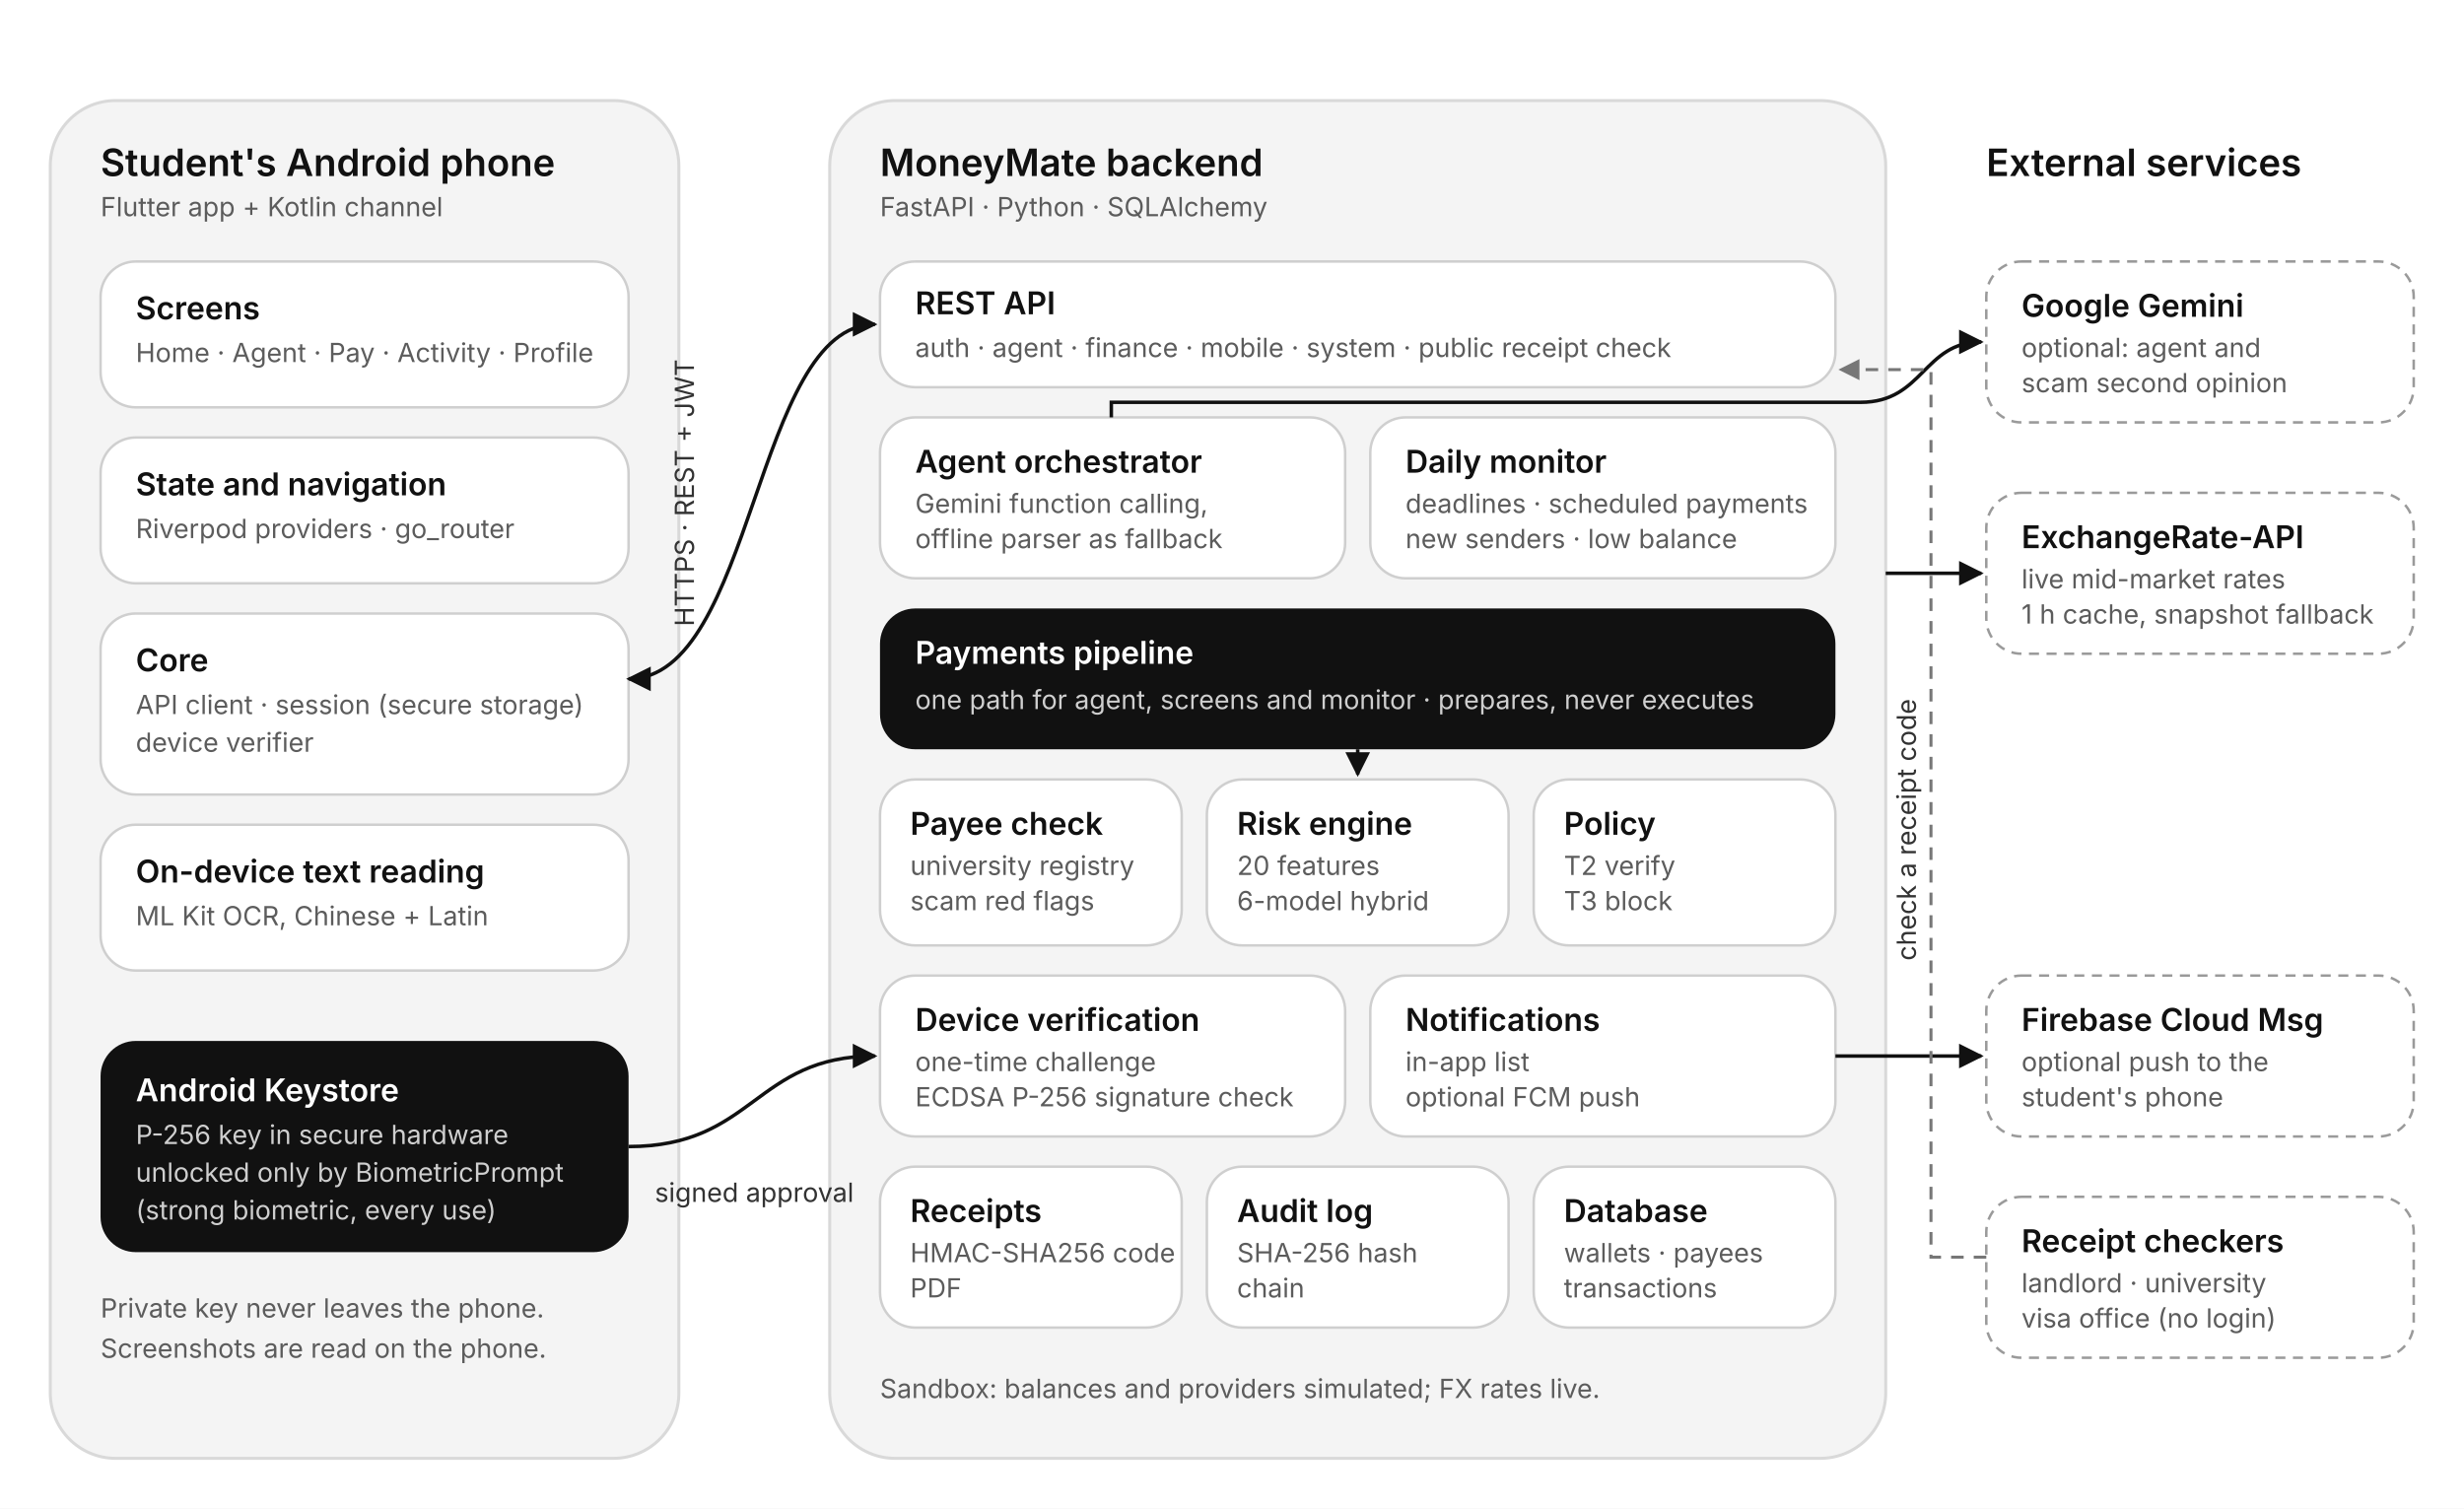
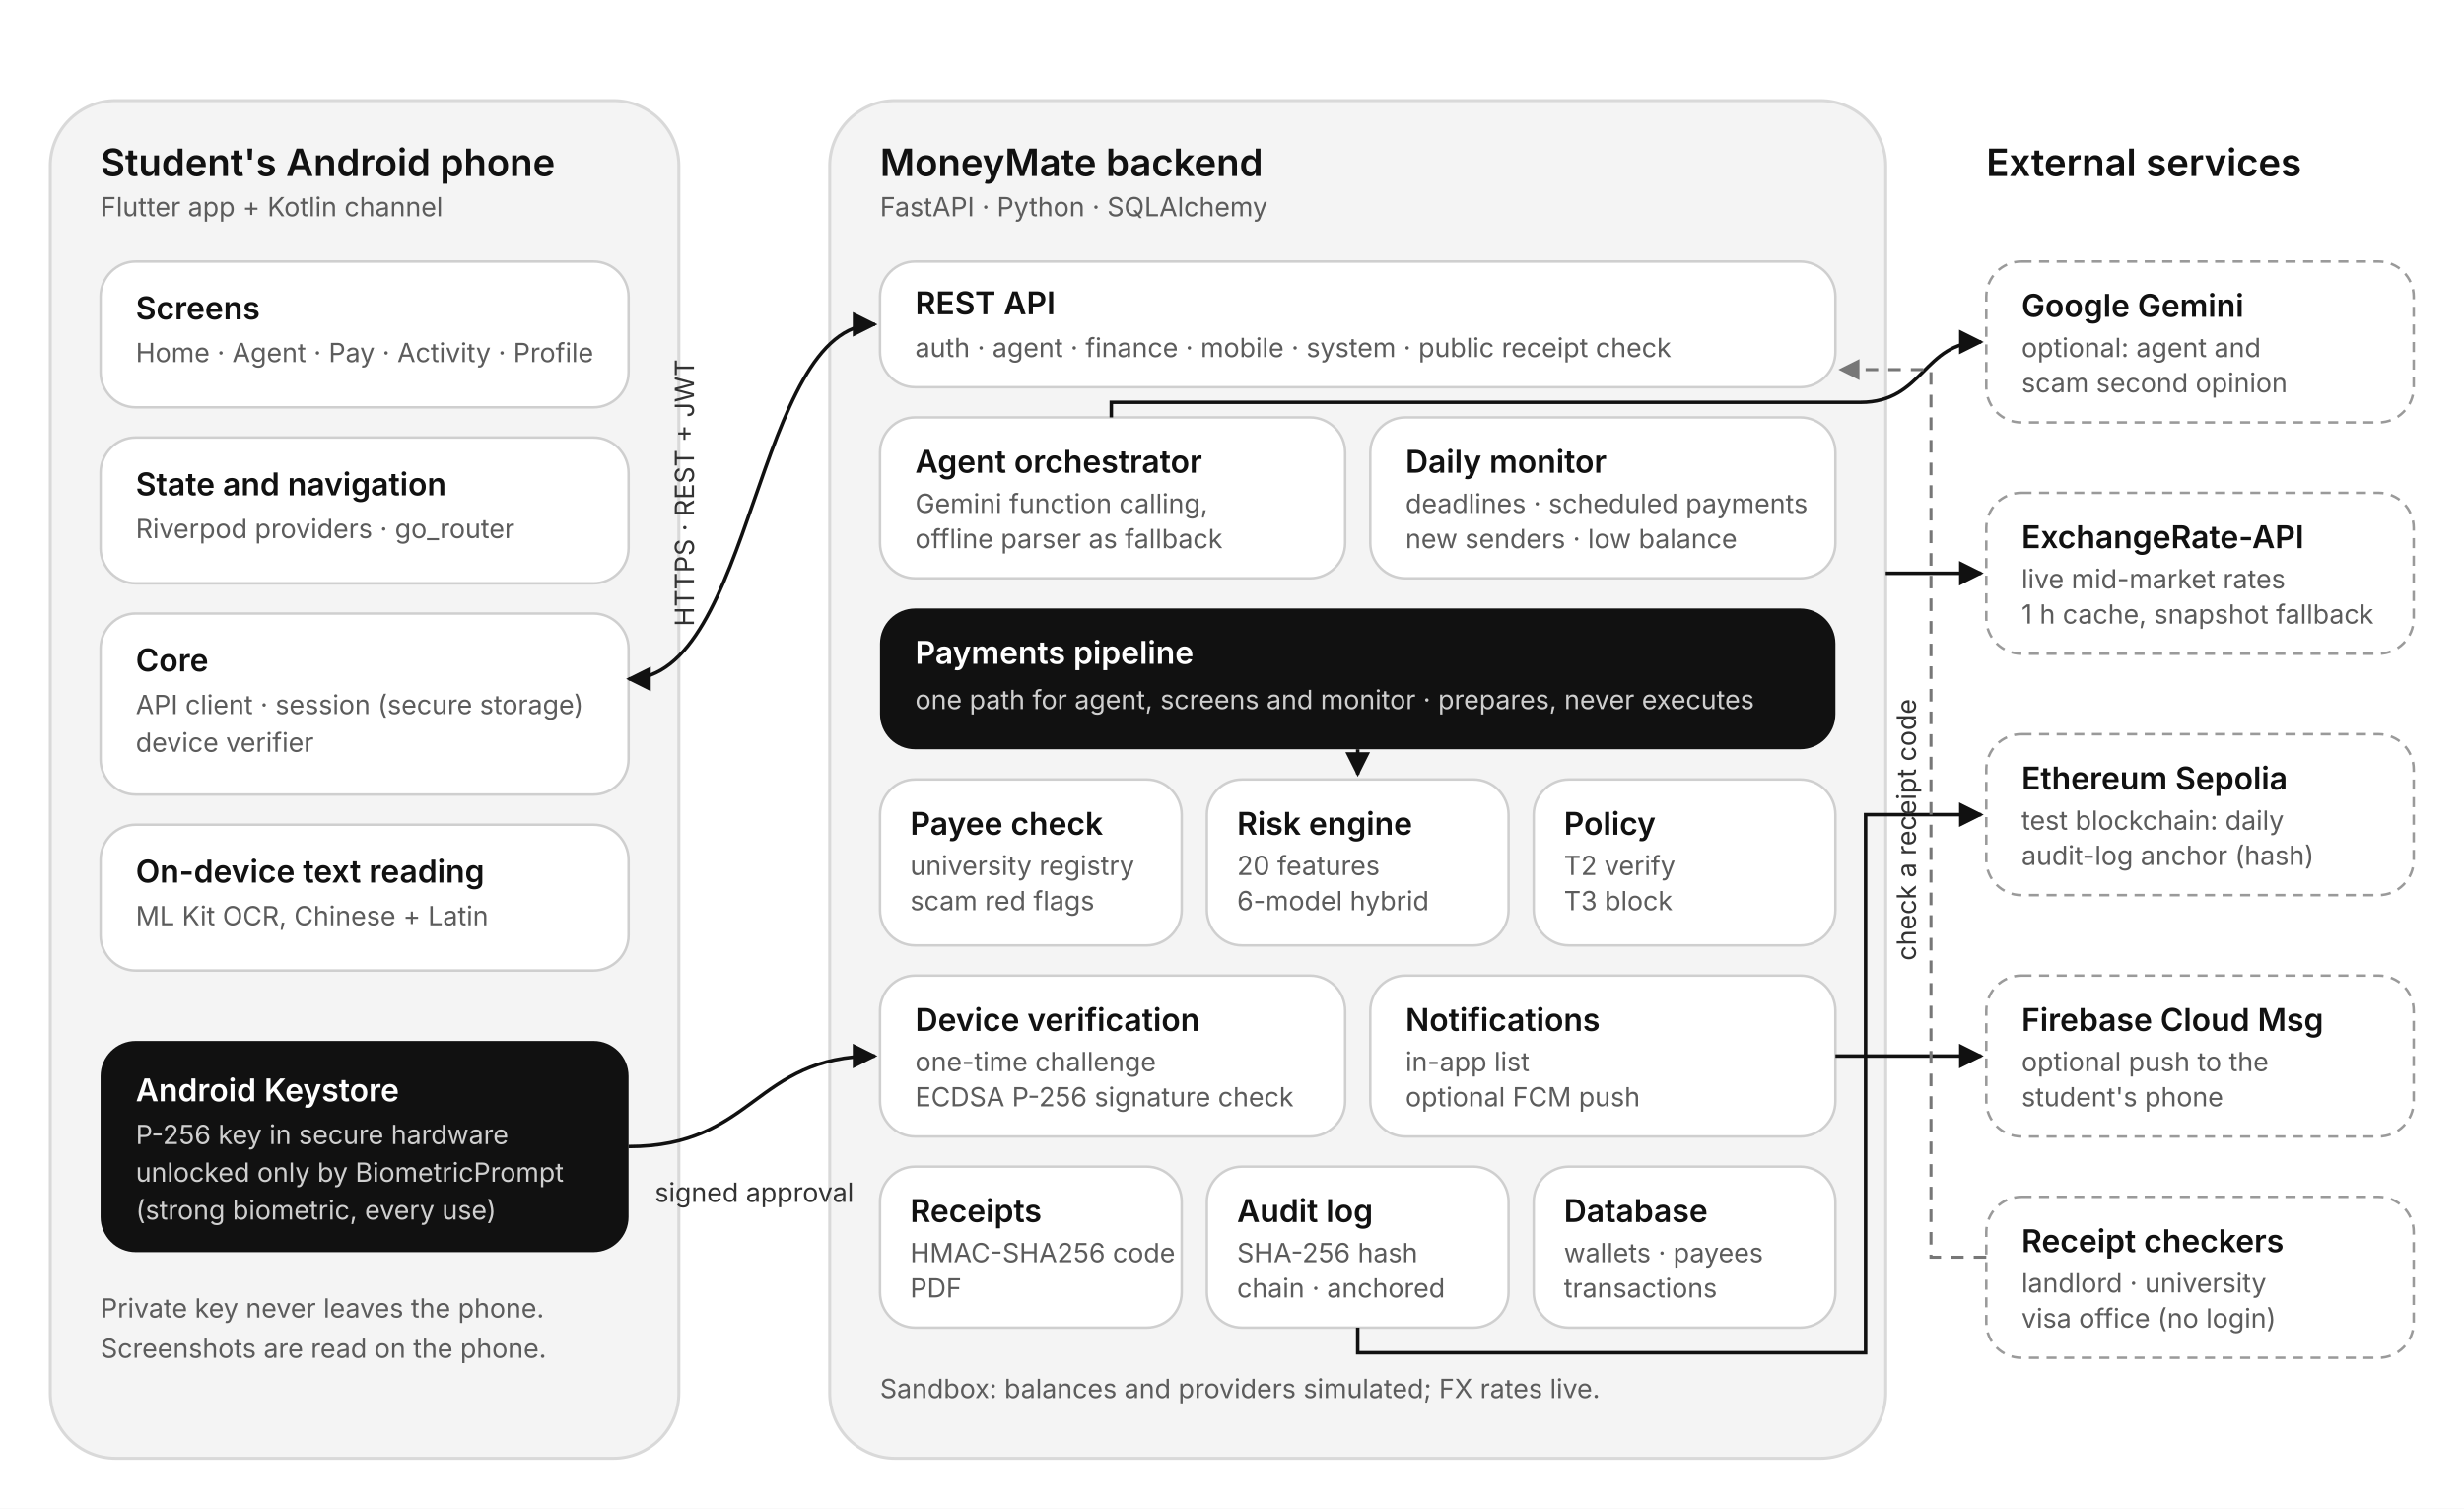
<svg xmlns="http://www.w3.org/2000/svg" viewBox="0 0 980 600" width="980" height="600" font-family="Inter, 'Helvetica Neue', Arial, sans-serif">
  <style>
    .panel { fill: #f4f4f4; stroke: #d9d9d9; stroke-width: 1.2; }
    .box { fill: #ffffff; stroke: #cfcfcf; stroke-width: 1; }
    .dark { fill: #111111; }
    .ext { fill: #ffffff; stroke: #9a9a9a; stroke-width: 1; stroke-dasharray: 4 3; }
    .h { font-size: 15px; font-weight: 600; fill: #111; }
    .t { font-size: 12.5px; font-weight: 600; fill: #111; }
    .s { font-size: 10.5px; fill: #5c5c5c; }
    .tw { font-size: 12.5px; font-weight: 600; fill: #fff; }
    .sw { font-size: 10.5px; fill: #cfcfcf; }
    .lbl { font-size: 10.5px; fill: #333; }
    .arrow { stroke: #111; stroke-width: 1.4; fill: none; marker-end: url(#a); }
    .arrow2 { stroke: #111; stroke-width: 1.4; fill: none; marker-end: url(#a); marker-start: url(#b); }
    .dash { stroke: #777; stroke-width: 1.2; fill: none; stroke-dasharray: 5 4; marker-end: url(#a2); }
  </style>
  <defs>
    <marker id="a" viewBox="0 0 10 10" refX="9" refY="5" markerWidth="7" markerHeight="7" orient="auto">
      <path d="M0,0 L10,5 L0,10 z" fill="#111" />
    </marker>
    <marker id="b" viewBox="0 0 10 10" refX="1" refY="5" markerWidth="7" markerHeight="7" orient="auto">
      <path d="M10,0 L0,5 L10,10 z" fill="#111" />
    </marker>
    <marker id="a2" viewBox="0 0 10 10" refX="9" refY="5" markerWidth="7" markerHeight="7" orient="auto">
      <path d="M0,0 L10,5 L0,10 z" fill="#777" />
    </marker>
  </defs>
  <rect width="980" height="600" fill="#ffffff" />
  <rect class="panel" x="20" y="40" width="250" height="540" rx="26" />
  <text class="h" x="40" y="70">Student's Android phone</text>
  <text class="s" x="40" y="86">Flutter app + Kotlin channel</text>
  <rect class="box" x="40" y="104" width="210" height="58" rx="14" />
  <text class="t" x="54" y="127">Screens</text>
  <text class="s" x="54" y="144">Home · Agent · Pay · Activity · Profile</text>
  <rect class="box" x="40" y="174" width="210" height="58" rx="14" />
  <text class="t" x="54" y="197">State and navigation</text>
  <text class="s" x="54" y="214">Riverpod providers · go_router</text>
  <rect class="box" x="40" y="244" width="210" height="72" rx="14" />
  <text class="t" x="54" y="267">Core</text>
  <text class="s" x="54" y="284">API client · session (secure storage)</text>
  <text class="s" x="54" y="299">device verifier</text>
  <rect class="box" x="40" y="328" width="210" height="58" rx="14" />
  <text class="t" x="54" y="351">On-device text reading</text>
  <text class="s" x="54" y="368">ML Kit OCR, Chinese + Latin</text>
  <rect class="dark" x="40" y="414" width="210" height="84" rx="14" />
  <text class="tw" x="54" y="438">Android Keystore</text>
  <text class="sw" x="54" y="455">P-256 key in secure hardware</text>
  <text class="sw" x="54" y="470">unlocked only by BiometricPrompt</text>
  <text class="sw" x="54" y="485">(strong biometric, every use)</text>
  <text class="s" x="40" y="524">Private key never leaves the phone.</text>
  <text class="s" x="40" y="540">Screenshots are read on the phone.</text>
  <rect class="panel" x="330" y="40" width="420" height="540" rx="26" />
  <text class="h" x="350" y="70">MoneyMate backend</text>
  <text class="s" x="350" y="86">FastAPI · Python · SQLAlchemy</text>
  <rect class="box" x="350" y="104" width="380" height="50" rx="14" />
  <text class="t" x="364" y="125">REST API</text>
  <text class="s" x="364" y="142">auth · agent · finance · mobile · system · public receipt check</text>
  <rect class="box" x="350" y="166" width="185" height="64" rx="14" />
  <text class="t" x="364" y="188">Agent orchestrator</text>
  <text class="s" x="364" y="204">Gemini function calling,</text>
  <text class="s" x="364" y="218">offline parser as fallback</text>
  <rect class="box" x="545" y="166" width="185" height="64" rx="14" />
  <text class="t" x="559" y="188">Daily monitor</text>
  <text class="s" x="559" y="204">deadlines · scheduled payments</text>
  <text class="s" x="559" y="218">new senders · low balance</text>
  <rect class="dark" x="350" y="242" width="380" height="56" rx="14" />
  <text class="tw" x="364" y="264">Payments pipeline</text>
  <text class="sw" x="364" y="282">one path for agent, screens and monitor · prepares, never executes</text>
  <rect class="box" x="350" y="310" width="120" height="66" rx="14" />
  <text class="t" x="362" y="332">Payee check</text>
  <text class="s" x="362" y="348">university registry</text>
  <text class="s" x="362" y="362">scam red flags</text>
  <rect class="box" x="480" y="310" width="120" height="66" rx="14" />
  <text class="t" x="492" y="332">Risk engine</text>
  <text class="s" x="492" y="348">20 features</text>
  <text class="s" x="492" y="362">6-model hybrid</text>
  <rect class="box" x="610" y="310" width="120" height="66" rx="14" />
  <text class="t" x="622" y="332">Policy</text>
  <text class="s" x="622" y="348">T2 verify</text>
  <text class="s" x="622" y="362">T3 block</text>
  <rect class="box" x="350" y="388" width="185" height="64" rx="14" />
  <text class="t" x="364" y="410">Device verification</text>
  <text class="s" x="364" y="426">one-time challenge</text>
  <text class="s" x="364" y="440">ECDSA P-256 signature check</text>
  <rect class="box" x="545" y="388" width="185" height="64" rx="14" />
  <text class="t" x="559" y="410">Notifications</text>
  <text class="s" x="559" y="426">in-app list</text>
  <text class="s" x="559" y="440">optional FCM push</text>
  <rect class="box" x="350" y="464" width="120" height="64" rx="14" />
  <text class="t" x="362" y="486">Receipts</text>
  <text class="s" x="362" y="502">HMAC-SHA256 code</text>
  <text class="s" x="362" y="516">PDF</text>
  <rect class="box" x="480" y="464" width="120" height="64" rx="14" />
  <text class="t" x="492" y="486">Audit log</text>
  <text class="s" x="492" y="502">SHA-256 hash</text>
-   <text class="s" x="492" y="516">chain</text>
+   <text class="s" x="492" y="516">chain · anchored</text>
  <rect class="box" x="610" y="464" width="120" height="64" rx="14" />
  <text class="t" x="622" y="486">Database</text>
  <text class="s" x="622" y="502">wallets · payees</text>
  <text class="s" x="622" y="516">transactions</text>
  <text class="s" x="350" y="556">Sandbox: balances and providers simulated; FX rates live.</text>
  <text class="h" x="790" y="70">External services</text>
  <rect class="ext" x="790" y="104" width="170" height="64" rx="14" />
  <text class="t" x="804" y="126">Google Gemini</text>
  <text class="s" x="804" y="142">optional: agent and</text>
  <text class="s" x="804" y="156">scam second opinion</text>
  <rect class="ext" x="790" y="196" width="170" height="64" rx="14" />
  <text class="t" x="804" y="218">ExchangeRate-API</text>
  <text class="s" x="804" y="234">live mid-market rates</text>
  <text class="s" x="804" y="248">1 h cache, snapshot fallback</text>
+   <rect class="ext" x="790" y="292" width="170" height="64" rx="14" />
+   <text class="t" x="804" y="314">Ethereum Sepolia</text>
+   <text class="s" x="804" y="330">test blockchain: daily</text>
+   <text class="s" x="804" y="344">audit-log anchor (hash)</text>
  <rect class="ext" x="790" y="388" width="170" height="64" rx="14" />
  <text class="t" x="804" y="410">Firebase Cloud Msg</text>
  <text class="s" x="804" y="426">optional push to the</text>
  <text class="s" x="804" y="440">student's phone</text>
  <rect class="ext" x="790" y="476" width="170" height="64" rx="14" />
  <text class="t" x="804" y="498">Receipt checkers</text>
  <text class="s" x="804" y="514">landlord · university</text>
  <text class="s" x="804" y="528">visa office (no login)</text>
  <path class="arrow2" d="M250,270 C300,270 300,129 348,129" />
  <text class="lbl" x="276" y="196" transform="rotate(-90 276 196)" text-anchor="middle">HTTPS · REST + JWT</text>
  <path class="arrow" d="M250,456 C300,456 300,420 348,420" />
  <text class="lbl" x="300" y="478" text-anchor="middle">signed approval</text>
  <path class="arrow" d="M442,166 L442,160 L740,160 C765,160 765,136 788,136" />
  <path class="arrow" d="M750,228 L788,228" />
  <path class="arrow" d="M730,420 L788,420" />
+   <path class="arrow" d="M540,528 L540,538 L742,538 L742,324 L788,324" />
  <path class="dash" d="M790,500 L768,500 L768,147 L732,147" />
  <text class="lbl" x="762" y="330" text-anchor="middle" transform="rotate(-90 762 330)">check a receipt code</text>
  <path class="arrow" d="M540,298 L540,308" />
</svg>
